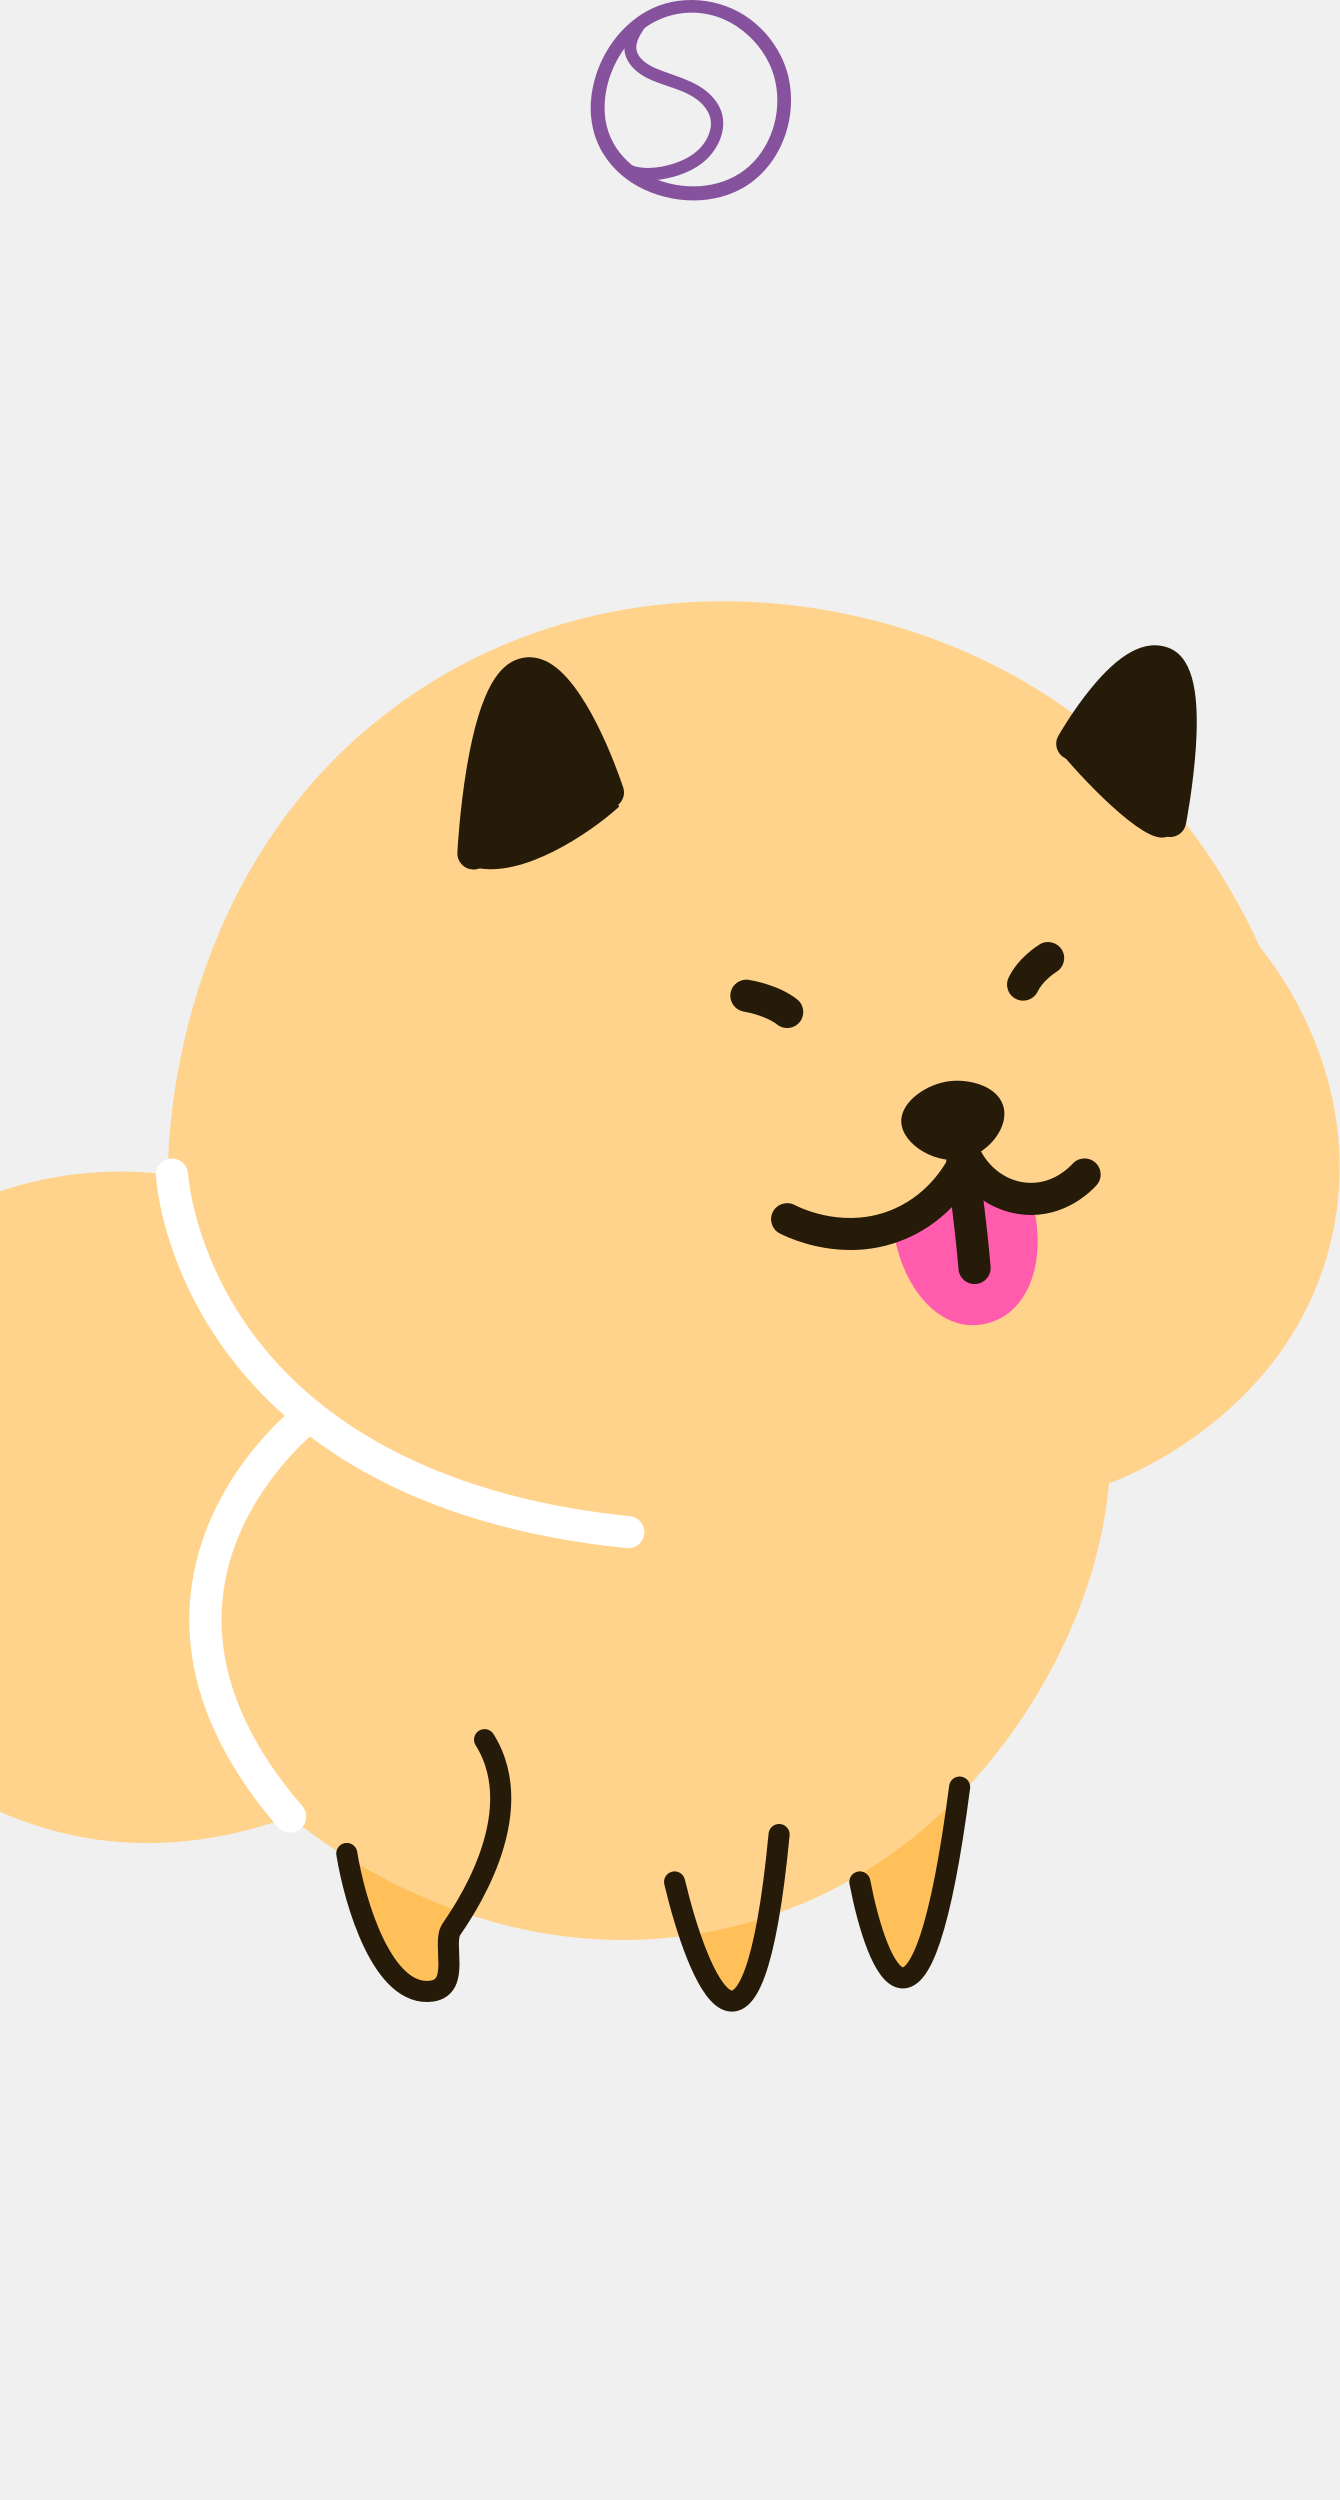
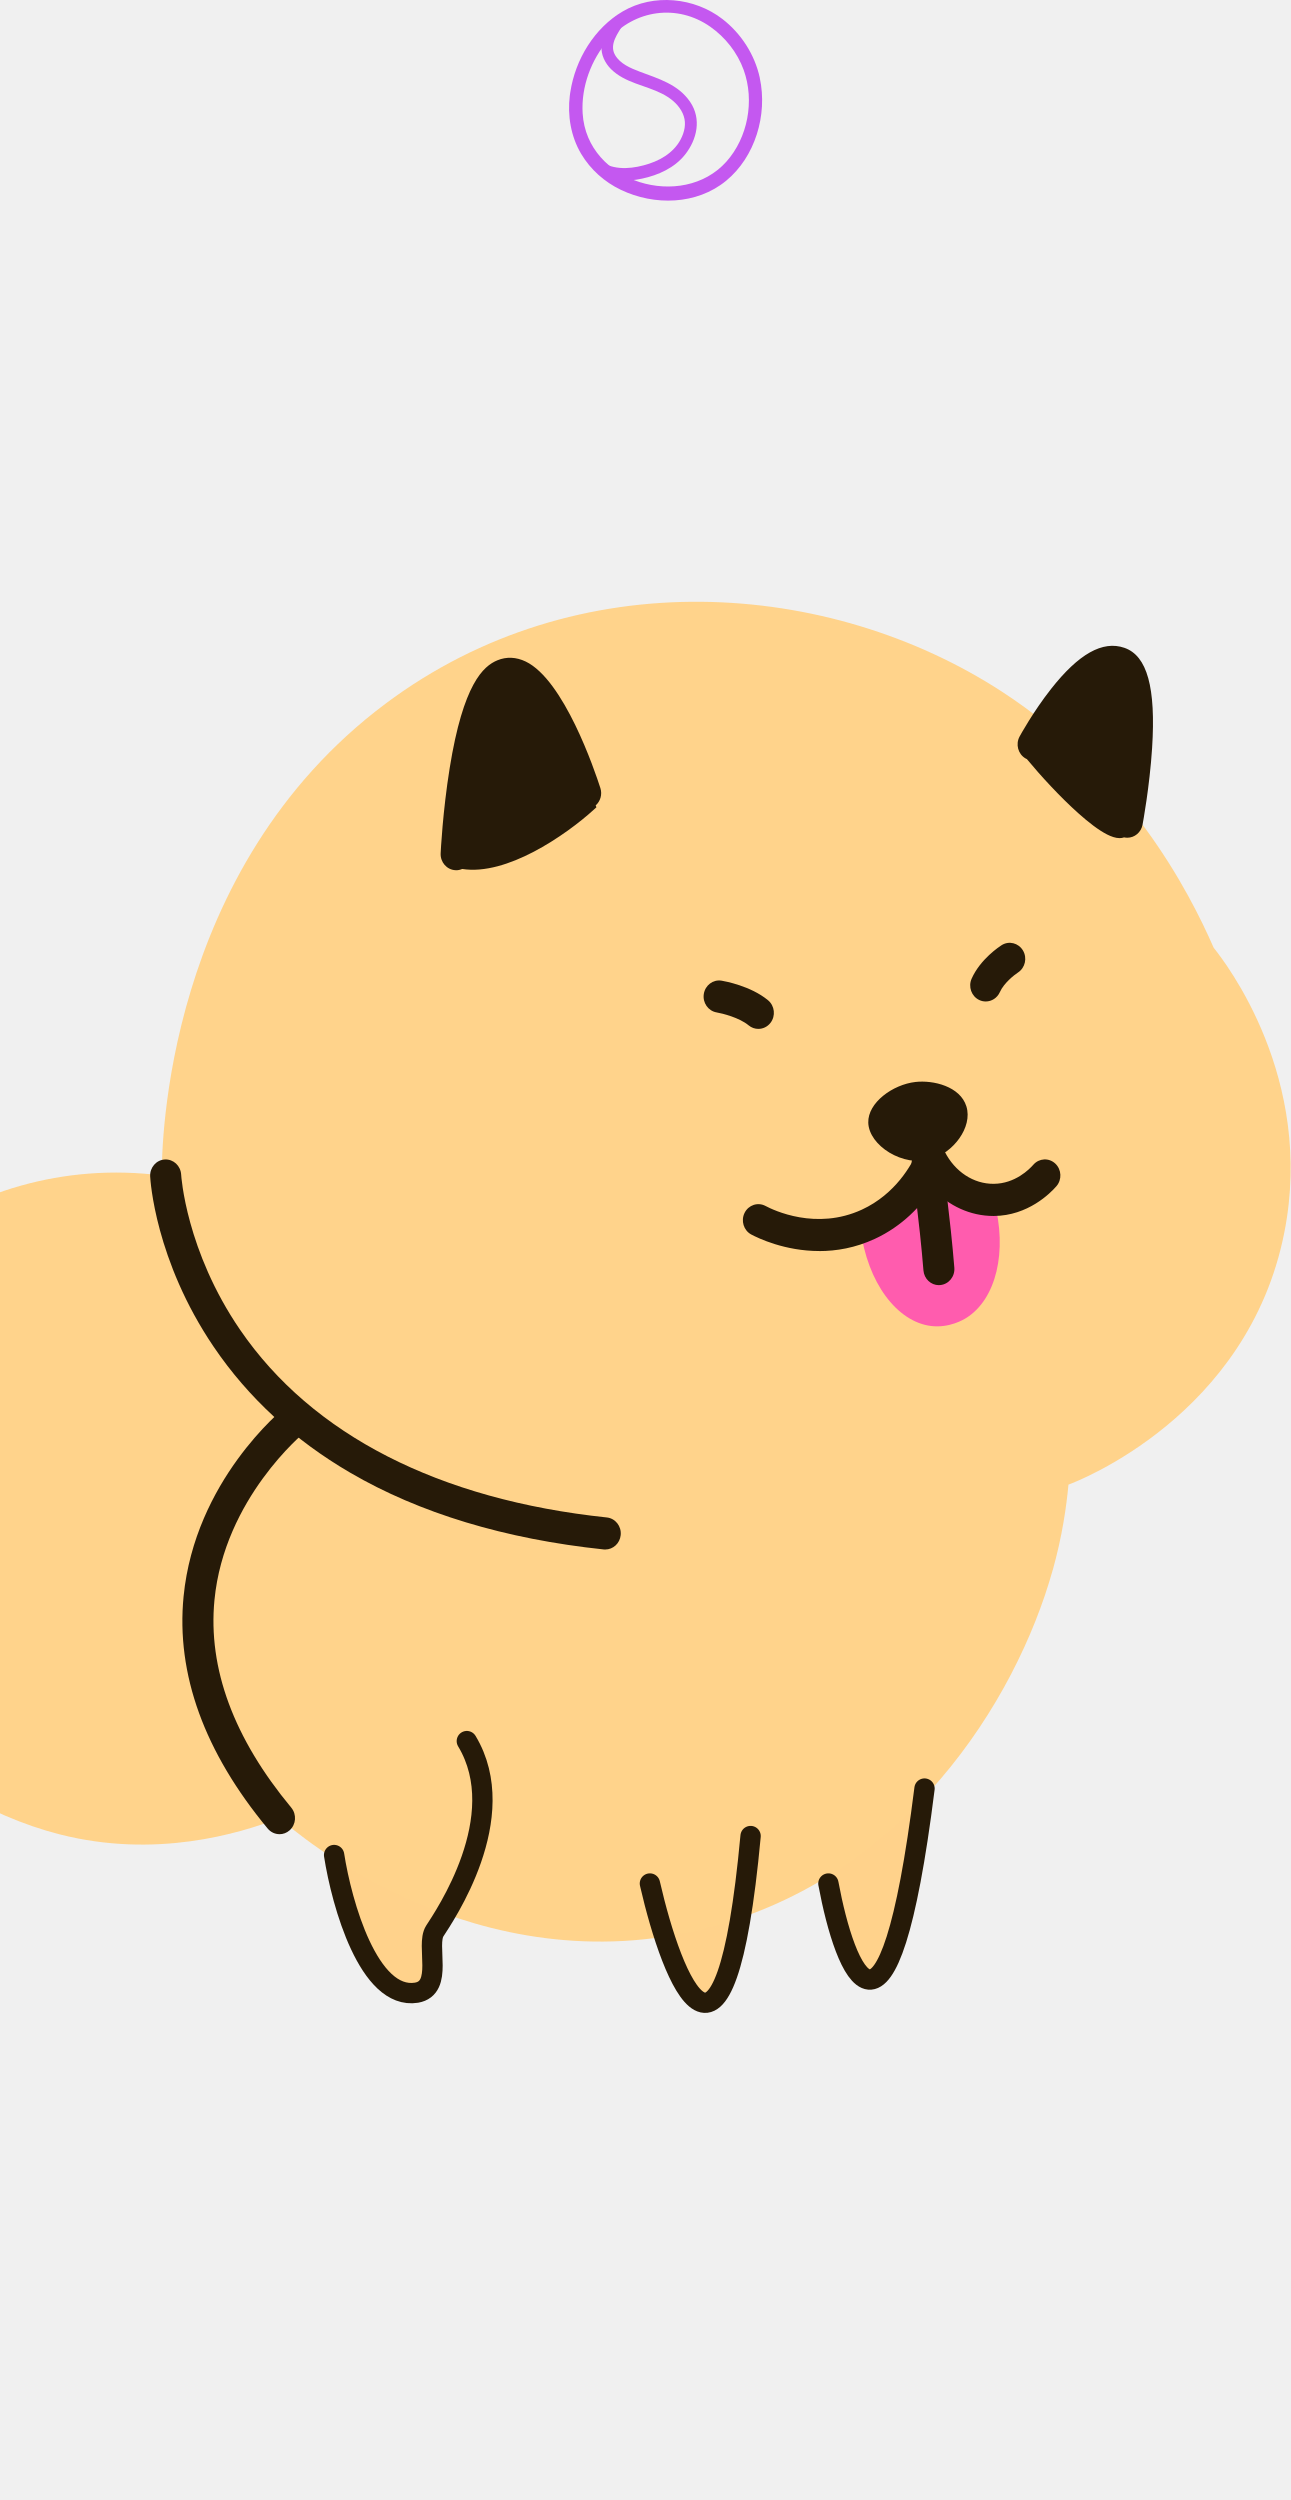
- <svg xmlns="http://www.w3.org/2000/svg" width="127" height="237" viewBox="0 0 127 237" fill="none">
+ <svg xmlns="http://www.w3.org/2000/svg" width="127" height="246" viewBox="0 0 127 246" fill="none">
  <g clip-path="url(#clip0_35_686)">
-     <path d="M74.766 7.379C74.265 5.152 72.909 3.155 71.085 1.801C68.339 -0.243 64.318 -0.634 61.283 1.077C58.499 2.649 56.608 5.617 56.115 8.751C56.098 8.844 56.085 8.942 56.072 9.036C55.826 10.944 56.17 12.919 57.182 14.567C58.104 16.066 59.502 17.25 61.096 17.982C64.378 19.494 68.548 19.422 71.451 17.122C74.299 14.87 75.548 10.892 74.762 7.384L74.766 7.379ZM71.464 15.325C67.158 19.95 57.743 17.365 57.331 10.726C57.178 8.21 58.176 5.646 59.851 3.786C62.452 0.903 66.656 0.345 69.899 2.538C71.362 3.526 72.556 4.969 73.181 6.634C74.269 9.547 73.585 13.047 71.464 15.325Z" fill="#87529D" />
-     <path d="M60.421 1.754C59.906 2.551 59.282 3.355 59.192 4.33C59.116 5.174 59.532 5.978 60.127 6.549C61.496 7.856 63.507 8.069 65.147 8.874C65.9 9.244 66.592 9.747 67.034 10.471C67.464 11.178 67.498 11.906 67.217 12.677C66.682 14.15 65.33 15.044 63.893 15.5C62.431 15.964 60.676 16.189 59.282 15.398C58.805 15.129 58.363 15.742 58.712 16.134C59.796 17.352 61.743 17.212 63.188 16.918C64.769 16.594 66.371 15.909 67.417 14.635C68.59 13.2 69.041 11.271 67.919 9.666C66.733 7.971 64.769 7.452 62.928 6.779C62.057 6.46 61.016 6.047 60.518 5.203C59.919 4.19 60.82 3.134 61.339 2.291C61.7 1.703 60.786 1.175 60.416 1.75L60.421 1.754Z" fill="#87529D" />
+     <path d="M74.766 7.666C74.265 5.353 72.909 3.278 71.085 1.871C68.339 -0.252 64.318 -0.659 61.283 1.119C58.499 2.751 56.608 5.835 56.115 9.09C56.098 9.188 56.085 9.289 56.072 9.387C55.826 11.368 56.17 13.421 57.182 15.133C58.104 16.69 59.502 17.92 61.096 18.681C64.378 20.251 68.548 20.176 71.451 17.787C74.299 15.447 75.548 11.315 74.762 7.67L74.766 7.666ZM71.464 15.92C67.158 20.724 57.743 18.039 57.331 11.143C57.178 8.529 58.176 5.866 59.851 3.933C62.452 0.938 66.656 0.358 69.899 2.636C71.362 3.663 72.556 5.162 73.181 6.892C74.269 9.918 73.585 13.554 71.464 15.92Z" fill="#C458F0" />
+     <path d="M60.421 1.822C59.906 2.65 59.282 3.486 59.192 4.499C59.116 5.375 59.532 6.211 60.127 6.803C61.496 8.161 63.507 8.383 65.147 9.219C65.9 9.603 66.592 10.125 67.034 10.877C67.464 11.612 67.498 12.368 67.217 13.169C66.682 14.699 65.33 15.628 63.893 16.102C62.431 16.584 60.676 16.818 59.282 15.995C58.805 15.717 58.363 16.354 58.712 16.761C59.796 18.026 61.743 17.88 63.188 17.575C64.769 17.238 66.371 16.526 67.417 15.204C68.59 13.713 69.041 11.709 67.919 10.041C66.733 8.281 64.769 7.741 62.928 7.042C62.057 6.71 61.016 6.281 60.518 5.405C59.919 4.353 60.82 3.256 61.339 2.38C61.7 1.769 60.786 1.221 60.416 1.818L60.421 1.822Z" fill="#C458F0" />
  </g>
  <g clip-path="url(#clip1_35_686)">
-     <path d="M42.333 183.356C41.433 195.946 35.128 183.506 32.876 175.711C37.53 174.362 46.567 172.834 45.486 177.51C44.135 183.356 43.234 180.658 42.333 183.356Z" fill="#FFC05A" />
-     <path d="M71.606 183.356C70.706 195.946 64.401 183.506 62.149 175.711C66.803 174.362 75.84 172.834 74.759 177.51C73.408 183.356 72.507 180.658 71.606 183.356Z" fill="#FFC05A" />
-     <path d="M87.819 182.019C86.919 194.61 81.965 181.707 79.713 173.913C84.367 172.564 91.873 160.423 90.071 174.362C89.302 180.312 88.72 179.321 87.819 182.019Z" fill="#FFC05A" />
-     <path d="M103.588 148.713C99.959 161.199 89.051 177.781 69.6 182.615C46.846 188.271 29.208 173.675 27.503 172.213C23.49 173.704 15.31 176.068 5.874 173.755C-8.284 170.285 -24.503 156.476 -22.319 138.698C-20.309 122.326 -3.469 108.958 15.918 111.344C15.905 108.6 16.213 82.302 37.931 66.656C56.838 53.034 81.647 54.919 98.569 65.501C111.046 73.302 117.009 84.446 119.425 89.772C120.602 91.187 129.38 102.109 126.378 116.74C122.813 134.117 105.998 140.322 105.136 140.627C104.936 142.708 104.523 145.515 103.591 148.716L103.588 148.713Z" fill="#FFD38B" />
-     <path d="M44.883 82.432C45.691 82.432 46.365 81.8 46.407 80.985C46.407 80.947 46.604 77.153 47.262 73.239C48.458 66.098 50.02 65.4 50.086 65.371C50.131 65.352 50.217 65.321 50.439 65.422C52.341 66.301 54.943 71.909 56.183 75.611C56.45 76.408 57.315 76.839 58.113 76.573C58.911 76.306 59.344 75.443 59.077 74.647C58.511 72.95 55.493 64.404 51.724 62.659C50.795 62.231 49.838 62.19 48.951 62.542C47.571 63.09 45.583 64.75 44.247 72.76C43.564 76.845 43.366 80.671 43.36 80.83C43.319 81.67 43.968 82.384 44.807 82.425C44.833 82.425 44.858 82.425 44.883 82.425V82.432Z" fill="#261A08" />
-     <path d="M110.928 79.352C111.643 79.352 112.282 78.847 112.426 78.121C112.454 77.975 113.122 74.517 113.367 70.853C113.749 65.124 112.883 62.107 110.639 61.362C108.505 60.651 106.141 61.929 103.419 65.263C101.667 67.408 100.382 69.667 100.328 69.762C99.915 70.495 100.172 71.424 100.906 71.837C101.641 72.249 102.57 71.992 102.987 71.259C103 71.237 104.214 69.105 105.807 67.157C107.938 64.556 109.239 64.103 109.671 64.248C109.671 64.248 110.734 65.111 110.298 70.977C110.051 74.327 109.436 77.505 109.43 77.537C109.268 78.362 109.808 79.161 110.639 79.323C110.737 79.342 110.836 79.352 110.931 79.352H110.928Z" fill="#261A08" />
-     <path d="M74.622 97.459C75.071 97.459 75.513 97.262 75.815 96.888C76.343 96.231 76.235 95.273 75.576 94.747C73.862 93.379 71.289 92.938 71.003 92.891C70.17 92.758 69.388 93.322 69.254 94.153C69.12 94.981 69.686 95.762 70.516 95.898C71.082 95.99 72.749 96.39 73.668 97.126C73.951 97.351 74.285 97.459 74.622 97.459Z" fill="#261A08" />
-     <path d="M96.998 94.861C97.577 94.861 98.128 94.531 98.385 93.976C98.783 93.116 99.807 92.345 100.166 92.12C100.879 91.676 101.101 90.737 100.656 90.026C100.21 89.316 99.279 89.09 98.56 89.528C98.347 89.658 96.464 90.851 95.609 92.7C95.255 93.465 95.59 94.369 96.356 94.721C96.562 94.816 96.778 94.861 96.996 94.861H96.998Z" fill="#261A08" />
-     <path d="M95.093 104.796C95.733 106.795 93.77 109.196 91.617 109.805C88.866 110.579 85.499 108.511 85.438 106.338C85.384 104.441 87.855 102.731 90.072 102.487C91.834 102.29 94.486 102.902 95.093 104.799V104.796Z" fill="#261A08" />
-     <path d="M84.665 116.353C85.349 121.533 88.291 125.207 91.618 125.6C93.404 125.809 94.794 125.01 95.093 124.829C97.987 123.078 99.19 118.58 97.796 113.656C95.609 112.502 93.421 111.344 91.229 110.189C89.041 112.245 86.853 114.297 84.662 116.353H84.665Z" fill="#FF5CAE" />
-     <path d="M80.614 118.504C82.29 118.504 84.15 118.205 86.058 117.358C88.828 116.128 90.644 114.193 91.763 112.587C93.344 114.224 95.488 115.179 97.755 115.179C97.771 115.179 97.787 115.179 97.802 115.179C101.155 115.157 103.353 113.022 103.947 112.365C104.513 111.74 104.465 110.779 103.839 110.214C103.212 109.65 102.248 109.701 101.683 110.322C101.301 110.744 99.892 112.121 97.784 112.134C95.799 112.153 93.958 110.982 92.966 109.095C92.695 108.581 92.151 108.264 91.572 108.279C90.99 108.295 90.469 108.638 90.228 109.168C89.706 110.303 88.135 113.098 84.815 114.576C80.324 116.575 76.117 114.637 75.322 114.227C74.571 113.844 73.652 114.139 73.267 114.884C72.882 115.633 73.178 116.55 73.925 116.933C74.606 117.282 77.227 118.5 80.617 118.5L80.614 118.504Z" fill="#261A08" />
-     <path d="M59.56 146.772C60.333 146.772 60.998 146.188 61.077 145.404C61.163 144.567 60.553 143.822 59.713 143.736C43.192 142.058 30.715 135.916 23.633 125.971C18.287 118.466 17.829 111.334 17.826 111.265C17.778 110.427 17.066 109.786 16.22 109.828C15.38 109.872 14.735 110.586 14.776 111.426C14.792 111.747 15.253 119.376 21.038 127.586C24.422 132.386 28.935 136.392 34.452 139.491C41.283 143.33 49.679 145.776 59.401 146.765C59.452 146.772 59.506 146.775 59.557 146.775L59.56 146.772Z" fill="white" />
-     <path d="M27.503 173.739C27.856 173.739 28.209 173.619 28.499 173.371C29.138 172.822 29.211 171.861 28.661 171.224C22.997 164.651 20.453 158.036 21.102 151.562C22.068 141.915 29.908 135.726 29.984 135.662C30.649 135.145 30.77 134.19 30.254 133.528C29.739 132.864 28.782 132.741 28.114 133.255C27.748 133.537 19.181 140.265 18.064 151.223C17.317 158.569 20.103 165.964 26.343 173.206C26.645 173.555 27.071 173.736 27.5 173.736L27.503 173.739Z" fill="white" />
-     <path d="M32.876 175.711C33.627 180.358 36.299 189.471 40.982 188.752C43.684 188.302 41.883 184.255 42.784 182.906C43.684 181.557 50.44 172.114 45.936 164.919" stroke="#261A08" stroke-width="2" stroke-linecap="round" stroke-linejoin="round" />
-     <path d="M63.95 178.409C66.202 187.852 71.336 200.173 73.858 173.913M81.514 178.409C83.165 186.953 87.369 197.115 90.972 169.416" stroke="#261A08" stroke-width="2" stroke-linecap="round" stroke-linejoin="round" />
-     <path d="M92.387 121.73C92.428 121.73 92.473 121.73 92.514 121.724C93.354 121.654 93.977 120.918 93.907 120.08C93.522 115.465 92.746 110.031 92.74 109.977C92.619 109.146 91.85 108.565 91.013 108.686C90.18 108.806 89.598 109.577 89.719 110.408C89.725 110.462 90.489 115.814 90.867 120.337C90.934 121.133 91.601 121.733 92.387 121.733V121.73Z" fill="#261A08" />
-     <path d="M49.742 64.195C46.342 64.195 45.035 80.832 45.035 81.731C49.359 82.811 55.544 78.584 58.096 76.335C56.444 72.288 52.462 64.195 49.742 64.195Z" fill="#261A08" stroke="#261A08" />
-     <path d="M109.436 62.846C107.635 62.364 102.831 68.041 100.879 70.94C103.582 74.237 109.706 80.383 110.787 78.584C112.138 76.336 111.688 63.448 109.436 62.846Z" fill="#261A08" stroke="#261A08" />
+     <path d="M42.333 190.476C41.433 203.556 35.128 190.632 32.876 182.535C37.53 181.134 46.567 179.545 45.486 184.404C44.135 190.476 43.234 187.673 42.333 190.476Z" fill="#FFD28B" />
+     <path d="M71.606 190.476C70.706 203.556 64.401 190.632 62.149 182.535C66.803 181.134 75.84 179.545 74.759 184.404C73.408 190.476 72.507 187.673 71.606 190.476Z" fill="#FFD28B" />
+     <path d="M87.819 189.088C86.919 202.167 81.965 188.764 79.713 180.666C84.367 179.265 91.873 166.653 90.071 181.134C89.302 187.315 88.72 186.285 87.819 189.088Z" fill="#FFD28B" />
+     <path d="M103.588 154.488C99.959 167.459 89.051 184.685 69.6 189.706C46.846 195.583 29.208 180.42 27.503 178.901C23.49 180.45 15.31 182.905 5.874 180.503C-8.284 176.898 -24.503 162.552 -22.319 144.085C-20.309 127.077 -3.469 113.19 15.918 115.668C15.905 112.817 16.213 85.498 37.931 69.245C56.838 55.094 81.647 57.051 98.569 68.045C111.046 76.149 117.009 87.726 119.425 93.259C120.602 94.728 129.38 106.075 126.378 121.273C122.813 139.326 105.998 145.772 105.136 146.088C104.936 148.25 104.523 151.166 103.591 154.492L103.588 154.488Z" fill="#FFD38B" />
+     <path d="M74.622 101.243C75.071 101.243 75.513 101.039 75.815 100.65C76.343 99.968 76.235 98.973 75.576 98.426C73.862 97.006 71.289 96.547 71.003 96.498C70.17 96.36 69.388 96.946 69.254 97.81C69.12 98.67 69.686 99.48 70.516 99.622C71.082 99.718 72.749 100.133 73.668 100.897C73.951 101.131 74.285 101.243 74.622 101.243Z" fill="#261A08" />
+     <path d="M96.998 98.545C97.577 98.545 98.128 98.202 98.385 97.625C98.783 96.732 99.807 95.931 100.166 95.697C100.879 95.236 101.101 94.261 100.656 93.522C100.21 92.784 99.279 92.55 98.56 93.005C98.347 93.14 96.464 94.379 95.609 96.3C95.255 97.095 95.59 98.034 96.356 98.4C96.562 98.499 96.778 98.545 96.996 98.545H96.998Z" fill="#261A08" />
+     <path d="M95.093 108.866C95.733 110.942 93.77 113.437 91.617 114.069C88.866 114.874 85.499 112.725 85.438 110.468C85.384 108.497 87.855 106.721 90.072 106.467C91.834 106.263 94.486 106.899 95.093 108.869V108.866Z" fill="#261A08" />
+     <path d="M84.665 120.871C85.349 126.253 88.291 130.069 91.618 130.478C93.404 130.695 94.794 129.865 95.093 129.677C97.987 127.858 99.19 123.185 97.796 118.07C95.609 116.871 93.421 115.668 91.229 114.468C89.041 116.604 86.853 118.736 84.662 120.871H84.665Z" fill="#FF5CAE" />
+     <path d="M80.614 123.106C82.29 123.106 84.15 122.796 86.058 121.916C88.828 120.638 90.644 118.627 91.763 116.96C93.344 118.66 95.488 119.652 97.755 119.652C97.771 119.652 97.787 119.652 97.802 119.652C101.155 119.629 103.353 117.411 103.947 116.729C104.513 116.08 104.465 115.081 103.839 114.495C103.212 113.908 102.248 113.961 101.683 114.607C101.301 115.045 99.892 116.475 97.784 116.488C95.799 116.508 93.958 115.292 92.966 113.331C92.695 112.798 92.151 112.468 91.572 112.484C90.99 112.501 90.469 112.857 90.228 113.407C89.706 114.587 88.135 117.49 84.815 119.026C80.324 121.102 76.117 119.089 75.322 118.664C74.571 118.265 73.652 118.571 73.267 119.346C72.882 120.123 73.178 121.076 73.925 121.475C74.606 121.837 77.227 123.102 80.617 123.102L80.614 123.106Z" fill="#261A08" />
+     <path d="M59.56 152.471C60.333 152.471 60.998 151.865 61.077 151.051C61.163 150.181 60.553 149.407 59.713 149.318C43.192 147.574 30.715 141.194 23.633 130.863C18.287 123.066 17.829 115.658 17.826 115.585C17.778 114.715 17.066 114.05 16.22 114.093C15.38 114.139 14.735 114.88 14.776 115.753C14.792 116.086 15.253 124.012 21.038 132.54C24.422 137.527 28.935 141.689 34.452 144.908C41.283 148.896 49.679 151.437 59.401 152.465C59.452 152.471 59.506 152.475 59.557 152.475L59.56 152.471Z" fill="#261A08" />
+     <path d="M27.503 180.486C27.856 180.486 28.209 180.361 28.499 180.104C29.138 179.533 29.211 178.536 28.661 177.873C22.997 171.045 20.453 164.173 21.102 157.448C22.068 147.426 29.908 140.997 29.984 140.931C30.649 140.394 30.77 139.402 30.254 138.713C29.739 138.024 28.782 137.896 28.114 138.43C27.748 138.723 19.181 145.713 18.064 157.095C17.317 164.727 20.103 172.409 26.343 179.932C26.645 180.295 27.071 180.483 27.5 180.483L27.503 180.486Z" fill="#261A08" />
+     <path d="M32.876 182.535C33.627 187.362 36.299 196.829 40.982 196.082C43.684 195.615 41.883 191.41 42.784 190.009C43.684 188.608 50.44 178.798 45.936 171.324" stroke="#261A08" stroke-width="2" stroke-linecap="round" stroke-linejoin="round" />
+     <path d="M63.95 185.338C66.202 195.148 71.336 207.947 73.858 180.667M81.514 185.338C83.165 194.213 87.369 204.77 90.972 175.995" stroke="#261A08" stroke-width="2" stroke-linecap="round" stroke-linejoin="round" />
+     <path d="M92.387 126.457C92.428 126.457 92.473 126.457 92.514 126.45C93.354 126.378 93.977 125.613 93.907 124.743C93.522 119.949 92.746 114.303 92.74 114.247C92.619 113.384 91.85 112.781 91.013 112.906C90.18 113.031 89.598 113.832 89.719 114.696C89.725 114.752 90.489 120.311 90.867 125.01C90.934 125.837 91.601 126.46 92.387 126.46V126.457Z" fill="#261A08" />
+     <path d="M48.951 64.971C49.838 64.605 50.795 64.648 51.724 65.093C55.492 66.905 58.51 75.782 59.077 77.546C59.28 78.177 59.076 78.847 58.614 79.253L58.687 79.436L58.433 79.669C57.131 80.86 54.912 82.569 52.46 83.843C50.226 85.003 47.701 85.853 45.48 85.506C45.296 85.587 45.094 85.633 44.883 85.633V85.627H44.807C43.968 85.584 43.318 84.842 43.36 83.969C43.366 83.803 43.564 79.829 44.248 75.585C45.583 67.265 47.57 65.541 48.951 64.971ZM103.419 67.798C106.141 64.334 108.505 63.007 110.639 63.745C112.883 64.52 113.748 67.653 113.367 73.604C113.122 77.408 112.456 80.998 112.426 81.154C112.283 81.909 111.644 82.432 110.929 82.433C110.834 82.432 110.736 82.423 110.639 82.403C110.631 82.402 110.623 82.398 110.616 82.396C110.472 82.448 110.317 82.473 110.158 82.472C109.767 82.468 109.346 82.319 108.937 82.111C108.108 81.692 107.117 80.925 106.108 80.023C104.336 78.44 102.415 76.354 101.047 74.698C101 74.677 100.953 74.653 100.907 74.626C100.173 74.198 99.915 73.232 100.329 72.471C100.385 72.367 101.669 70.023 103.419 67.798Z" fill="#261A08" />
  </g>
  <defs>
    <clipPath id="clip0_35_686">
-       <rect width="19" height="19" fill="white" transform="translate(56)" />
+       <rect width="19" height="19.738" fill="white" transform="translate(56)" />
    </clipPath>
    <clipPath id="clip1_35_686">
-       <rect width="127" height="134" fill="white" transform="translate(0 57)" />
+       <rect width="127" height="139.204" fill="white" transform="translate(0 59.2136)" />
    </clipPath>
  </defs>
</svg>
